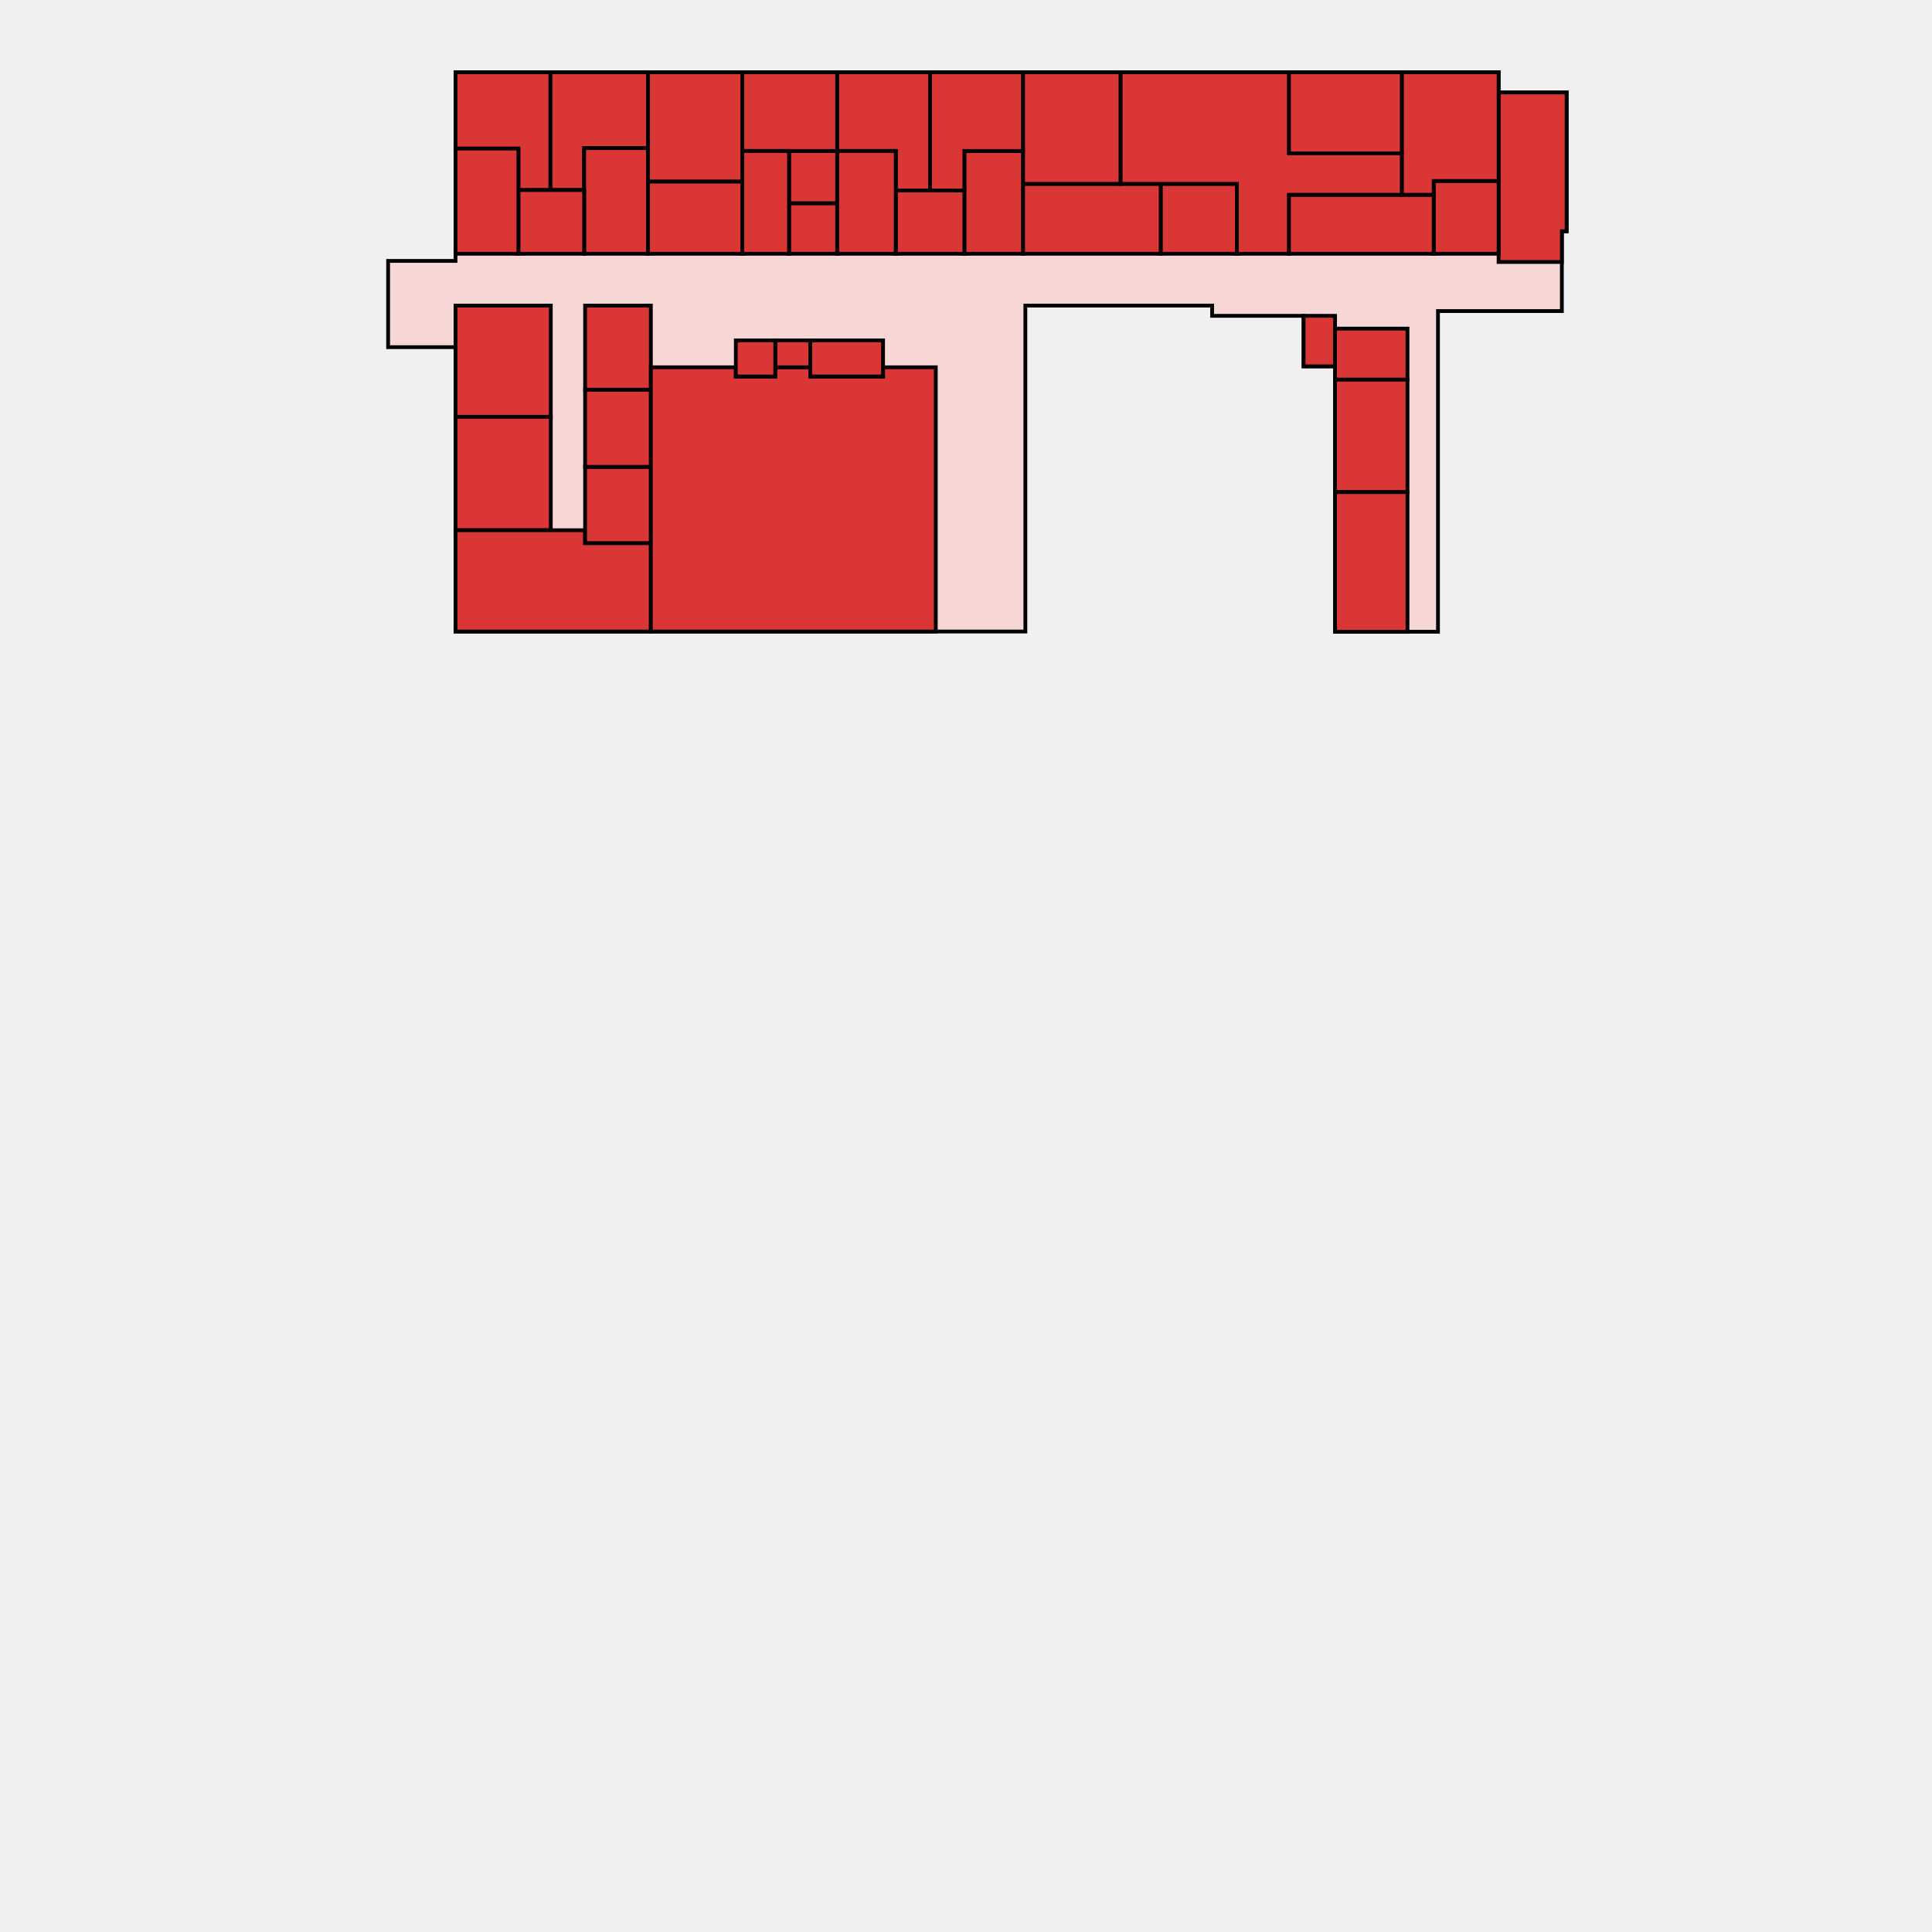
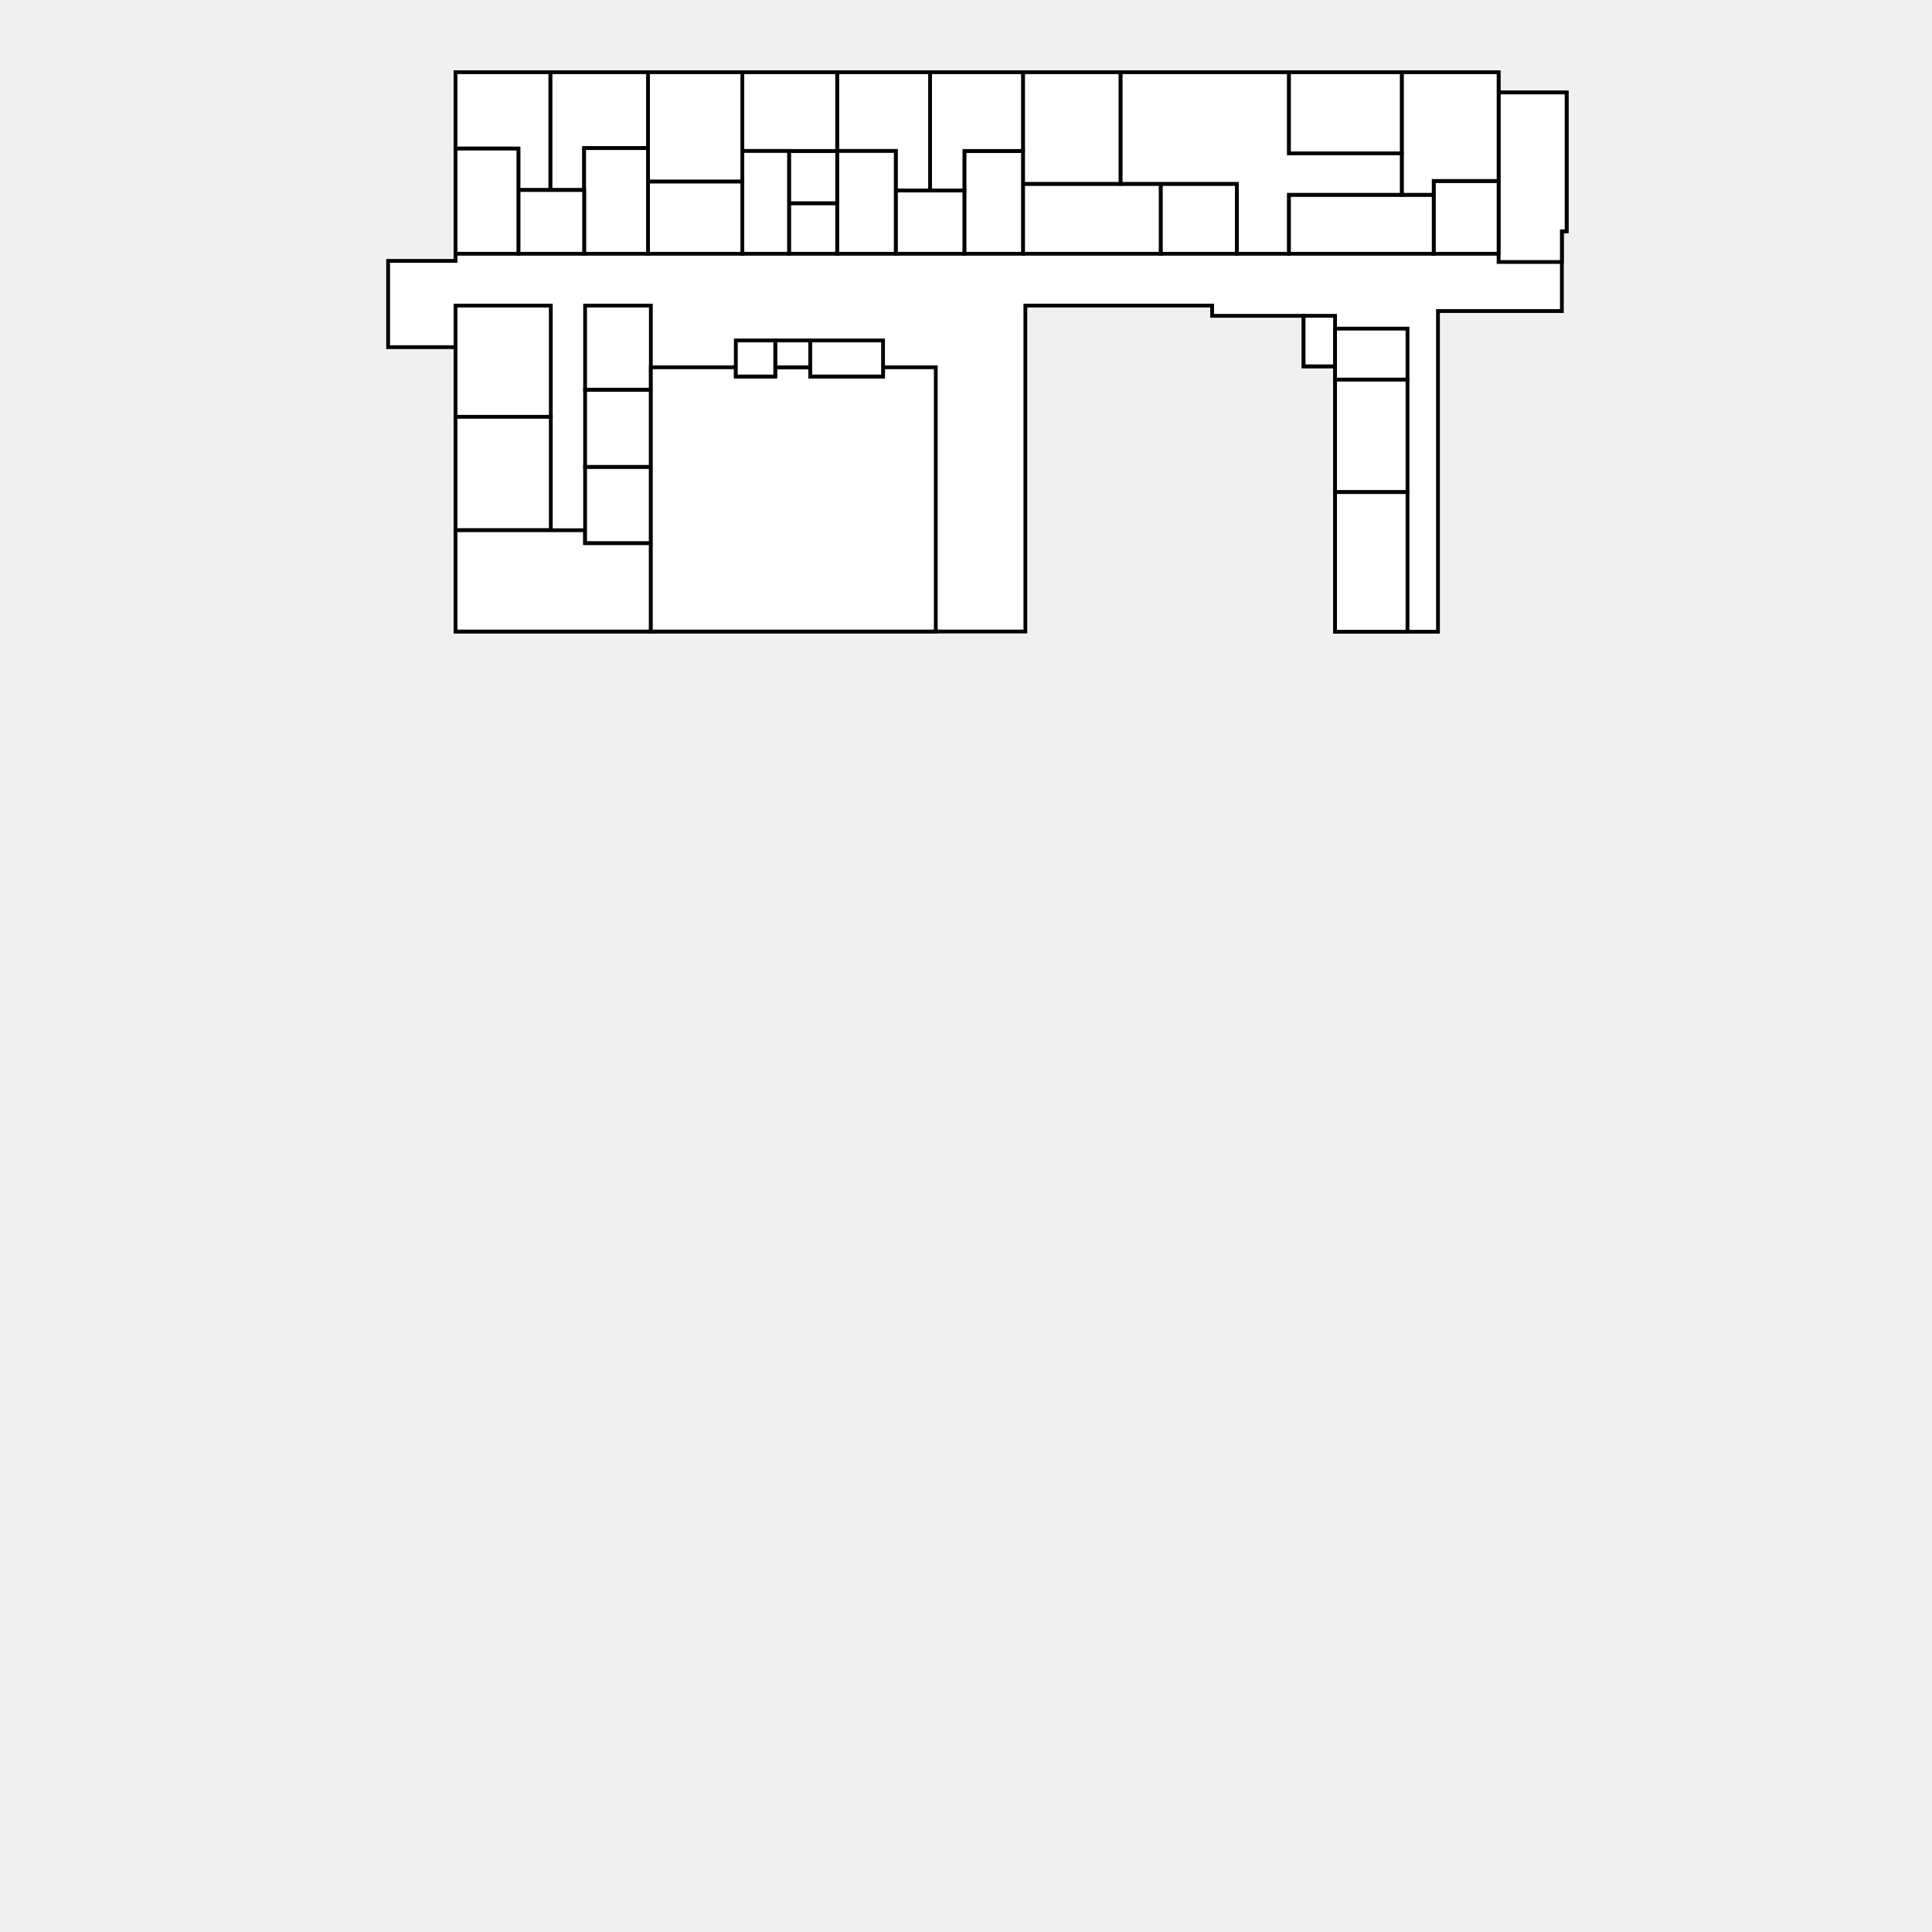
<svg xmlns="http://www.w3.org/2000/svg" width="1024" height="1024" viewBox="0 0 1024 1024" id="svg2" version="1.1">
  <defs id="defs4" />
  <g style="display:inline" id="g4719">
-     <path id="path4721" d="m 241.428,38.285 0,100 -35.713,0 0,45.715 35.713,0 0,150.715 302.035,0 0,-172.754 98.994,0 0,5.43 48.488,0 0,26.77 16.666,0 0,140.664 54.549,0 0,-140.664 0,-29.295 32.125,0 33.535,0 0,-42.293 2.525,0 0,-73.572 -36.061,0 0,-10.715 -552.857,0 z" style="display:inline;fill:#f7d6d6;fill-opacity:1;stroke:#000000;stroke-width:2;stroke-miterlimit:4;stroke-dasharray:none;stroke-opacity:1" />
-     <rect y="161.961" x="241.428" height="58.968" width="50.506" id="rect4723" style="fill:#da3636;fill-opacity:1;stroke:#000000;stroke-width:2;stroke-miterlimit:4;stroke-dasharray:none;stroke-opacity:1" />
-     <rect y="220.929" x="241.428" height="60.104" width="50.506" id="rect4725" style="fill:#da3636;fill-opacity:1;stroke:#000000;stroke-width:2;stroke-miterlimit:4;stroke-dasharray:none;stroke-opacity:1" />
-     <path id="path4727" d="m 241.428,281.033 0,53.682 103.539,0 0,-46.863 -34.85,0 0,-6.818 -68.689,0 z" style="fill:#da3636;fill-opacity:1;stroke:#000000;stroke-width:2;stroke-miterlimit:4;stroke-dasharray:none;stroke-opacity:1" />
-     <rect y="247.445" x="310.117" height="40.406" width="34.85" id="rect4729" style="fill:#da3636;fill-opacity:1;stroke:#000000;stroke-width:2;stroke-miterlimit:4;stroke-dasharray:none;stroke-opacity:1" />
-     <rect y="206.534" x="310.117" height="40.911" width="34.85" id="rect4731" style="fill:#da3636;fill-opacity:1;stroke:#000000;stroke-width:2;stroke-miterlimit:4;stroke-dasharray:none;stroke-opacity:1" />
-     <rect y="161.961" x="310.117" height="44.573" width="34.85" id="rect4733" style="fill:#da3636;fill-opacity:1;stroke:#000000;stroke-width:2;stroke-miterlimit:4;stroke-dasharray:none;stroke-opacity:1" />
-     <path id="path4735" d="m 344.967,194.664 0,140.051 151.018,0 0,-140.051 -27.949,0 0,4.871 -38.57,0 0,-4.871 -18.572,0 0,4.871 -20.893,0 0,-4.871 -45.033,0 z" style="fill:#da3636;fill-opacity:1;stroke:#000000;stroke-width:2;stroke-miterlimit:4;stroke-dasharray:none;stroke-opacity:1" />
-     <rect y="180.429" x="410.893" height="14.236" width="18.571" id="rect4737" style="fill:#da3636;fill-opacity:1;stroke:#000000;stroke-width:2;stroke-miterlimit:4;stroke-dasharray:none;stroke-opacity:1" />
-     <rect y="180.429" x="390" height="19.107" width="20.893" id="rect4739" style="fill:#da3636;fill-opacity:1;stroke:#000000;stroke-width:2;stroke-miterlimit:4;stroke-dasharray:none;stroke-opacity:1" />
-     <rect y="180.429" x="429.464" height="19.107" width="38.571" id="rect4741" style="fill:#da3636;fill-opacity:1;stroke:#000000;stroke-width:2;stroke-miterlimit:4;stroke-dasharray:none;stroke-opacity:1" />
-     <rect y="167.391" x="690.945" height="26.77" width="16.666" id="rect4743" style="fill:#da3636;fill-opacity:1;stroke:#000000;stroke-width:2;stroke-miterlimit:4;stroke-dasharray:none;stroke-opacity:1" />
-     <rect y="174.176" x="707.611" height="27.054" width="38.386" id="rect4745" style="fill:#da3636;fill-opacity:1;stroke:#000000;stroke-width:2;stroke-miterlimit:4;stroke-dasharray:none;stroke-opacity:1" />
-     <rect y="201.231" x="707.611" height="59.599" width="38.386" id="rect4747" style="fill:#da3636;fill-opacity:1;stroke:#000000;stroke-width:2;stroke-miterlimit:4;stroke-dasharray:none;stroke-opacity:1" />
-     <rect y="260.83" x="707.611" height="73.994" width="38.386" id="rect4749" style="fill:#da3636;fill-opacity:1;stroke:#000000;stroke-width:2;stroke-miterlimit:4;stroke-dasharray:none;stroke-opacity:1" />
-     <path id="path4751" d="m 794.285,49 0,73.572 0,16.281 33.535,0 0,-16.281 2.525,0 0,-73.572 -2.525,0 -33.535,0 z" style="fill:#da3636;fill-opacity:1;stroke:#000000;stroke-width:2;stroke-miterlimit:4;stroke-dasharray:none;stroke-opacity:1" />
-     <rect y="95.922" x="759.887" height="38.575" width="34.398" id="rect4753" style="fill:#da3636;fill-opacity:1;stroke:#000000;stroke-width:2;stroke-miterlimit:4;stroke-dasharray:none;stroke-opacity:1" />
-     <rect y="103.246" x="683.116" height="31.252" width="76.772" id="rect4755" style="fill:#da3636;fill-opacity:1;stroke:#000000;stroke-width:2;stroke-miterlimit:4;stroke-dasharray:none;stroke-opacity:1" />
-     <path id="path4757" d="m 742.967,38.285 0,64.961 16.92,0 0,-7.324 34.398,0 0,-57.637 -34.398,0 -16.92,0 z" style="fill:#da3636;fill-opacity:1;stroke:#000000;stroke-width:2;stroke-miterlimit:4;stroke-dasharray:none;stroke-opacity:1" />
-     <rect y="38.285" x="683.116" height="42.99" width="59.851" id="rect4759" style="fill:#da3636;fill-opacity:1;stroke:#000000;stroke-width:2;stroke-miterlimit:4;stroke-dasharray:none;stroke-opacity:1" />
-     <rect y="97.438" x="615.183" height="37.06" width="40.406" id="rect4761" style="fill:#da3636;fill-opacity:1;stroke:#000000;stroke-width:2;stroke-miterlimit:4;stroke-dasharray:none;stroke-opacity:1" />
-     <rect y="97.438" x="542.199" height="37.06" width="72.983" id="rect4763" style="fill:#da3636;fill-opacity:1;stroke:#000000;stroke-width:2;stroke-miterlimit:4;stroke-dasharray:none;stroke-opacity:1" />
-     <rect y="38.285" x="542.199" height="59.152" width="51.77" id="rect4765" style="fill:#da3636;fill-opacity:1;stroke:#000000;stroke-width:2;stroke-miterlimit:4;stroke-dasharray:none;stroke-opacity:1" />
-     <path id="path4767" d="m 593.969,38.285 0,59.152 61.621,0 0,5.809 0,31.252 27.525,0 0,-31.252 59.852,0 0,-21.971 -59.852,0 0,-42.99 -89.146,0 z" style="fill:#da3636;fill-opacity:1;stroke:#000000;stroke-width:2;stroke-miterlimit:4;stroke-dasharray:none;stroke-opacity:1" />
-     <rect y="80.012" x="511.137" height="54.485" width="31.062" id="rect4769" style="fill:#da3636;fill-opacity:1;stroke:#000000;stroke-width:2;stroke-miterlimit:4;stroke-dasharray:none;stroke-opacity:1" />
-     <path id="path4771" d="m 492.955,38.285 0,41.727 0,20.961 18.182,0 0,-20.961 31.062,0 0,-41.727 -49.244,0 z" style="fill:#da3636;fill-opacity:1;stroke:#000000;stroke-width:2;stroke-miterlimit:4;stroke-dasharray:none;stroke-opacity:1" />
-     <path style="fill:#da3636;fill-opacity:1;stroke:#000000;stroke-width:2;stroke-miterlimit:4;stroke-dasharray:none;stroke-opacity:1" d="m 492.955,38.285 0,41.727 0,20.961 -18.182,0 0,-20.961 -31.062,0 0,-41.727 49.244,0 z" id="path4773" />
-     <rect y="100.973" x="474.773" height="33.525" width="36.364" id="rect4775" style="fill:#da3636;fill-opacity:1;stroke:#000000;stroke-width:2;stroke-miterlimit:4;stroke-dasharray:none;stroke-opacity:1" />
-     <rect y="80.012" x="443.711" height="54.486" width="31.062" id="rect4777" style="fill:#da3636;fill-opacity:1;stroke:#000000;stroke-width:2;stroke-miterlimit:4;stroke-dasharray:none;stroke-opacity:1" />
-     <rect y="80.012" x="418.203" height="27.78" width="25.508" id="rect4779" style="fill:#da3636;fill-opacity:1;stroke:#000000;stroke-width:2;stroke-miterlimit:4;stroke-dasharray:none;stroke-opacity:1" />
-     <rect y="107.792" x="418.203" height="26.706" width="25.508" id="rect4781" style="fill:#da3636;fill-opacity:1;stroke:#000000;stroke-width:2;stroke-miterlimit:4;stroke-dasharray:none;stroke-opacity:1" />
-     <rect y="38.285" x="393.454" height="41.727" width="50.257" id="rect4783" style="fill:#da3636;fill-opacity:1;stroke:#000000;stroke-width:2;stroke-miterlimit:4;stroke-dasharray:none;stroke-opacity:1" />
-     <rect y="80.012" x="393.454" height="54.486" width="24.749" id="rect4785" style="fill:#da3636;fill-opacity:1;stroke:#000000;stroke-width:2;stroke-miterlimit:4;stroke-dasharray:none;stroke-opacity:1" />
-     <rect y="96.175" x="343.452" height="38.323" width="50.003" id="rect4787" style="fill:#da3636;fill-opacity:1;stroke:#000000;stroke-width:2;stroke-miterlimit:4;stroke-dasharray:none;stroke-opacity:1" />
-     <rect y="38.285" x="343.452" height="57.89" width="50.003" id="rect4789" style="fill:#da3636;fill-opacity:1;stroke:#000000;stroke-width:2;stroke-miterlimit:4;stroke-dasharray:none;stroke-opacity:1" />
-     <path id="path4791" d="m 291.682,38.285 0,62.436 17.93,0 0,-22.223 33.84,0 0,-40.213 -51.77,0 z" style="fill:#da3636;fill-opacity:1;stroke:#000000;stroke-width:2;stroke-miterlimit:4;stroke-dasharray:none;stroke-opacity:1" />
-     <rect y="78.498" x="309.611" height="55.999" width="33.841" id="rect4793" style="fill:#da3636;fill-opacity:1;stroke:#000000;stroke-width:2;stroke-miterlimit:4;stroke-dasharray:none;stroke-opacity:1" />
-     <path id="path4795" d="m 241.428,38.285 0,40.465 33.334,0 0,21.971 16.92,0 0,-62.436 -50.254,0 z" style="fill:#da3636;fill-opacity:1;stroke:#000000;stroke-width:2;stroke-miterlimit:4;stroke-dasharray:none;stroke-opacity:1" />
-     <rect y="100.721" x="274.762" height="33.777" width="34.85" id="rect4797" style="fill:#da3636;fill-opacity:1;stroke:#000000;stroke-width:2;stroke-miterlimit:4;stroke-dasharray:none;stroke-opacity:1" />
-     <rect y="78.75" x="241.428" height="55.748" width="33.334" id="rect4799" style="fill:#da3636;fill-opacity:1;stroke:#000000;stroke-width:2;stroke-miterlimit:4;stroke-dasharray:none;stroke-opacity:1" />
+     <path id="path4721" d="m 241.428,38.285 0,100 -35.713,0 0,45.715 35.713,0 0,150.715 302.035,0 0,-172.754 98.994,0 0,5.43 48.488,0 0,26.77 16.666,0 0,140.664 54.549,0 0,-140.664 0,-29.295 32.125,0 33.535,0 0,-42.293 2.525,0 0,-73.572 -36.061,0 0,-10.715 -552.857,0 z" style="display:inline;fill:#ffffff;fill-opacity:1;stroke:#000000;stroke-width:2;stroke-miterlimit:4;stroke-dasharray:none;stroke-opacity:1" />
+     <rect y="161.961" x="241.428" height="58.968" width="50.506" id="rect4723" style="fill:#ffffff;fill-opacity:1;stroke:#000000;stroke-width:2;stroke-miterlimit:4;stroke-dasharray:none;stroke-opacity:1" />
+     <rect y="220.929" x="241.428" height="60.104" width="50.506" id="rect4725" style="fill:#ffffff;fill-opacity:1;stroke:#000000;stroke-width:2;stroke-miterlimit:4;stroke-dasharray:none;stroke-opacity:1" />
+     <path id="path4727" d="m 241.428,281.033 0,53.682 103.539,0 0,-46.863 -34.85,0 0,-6.818 -68.689,0 z" style="fill:#ffffff;fill-opacity:1;stroke:#000000;stroke-width:2;stroke-miterlimit:4;stroke-dasharray:none;stroke-opacity:1" />
+     <rect y="247.445" x="310.117" height="40.406" width="34.85" id="rect4729" style="fill:#ffffff;fill-opacity:1;stroke:#000000;stroke-width:2;stroke-miterlimit:4;stroke-dasharray:none;stroke-opacity:1" />
+     <rect y="206.534" x="310.117" height="40.911" width="34.85" id="rect4731" style="fill:#ffffff;fill-opacity:1;stroke:#000000;stroke-width:2;stroke-miterlimit:4;stroke-dasharray:none;stroke-opacity:1" />
+     <rect y="161.961" x="310.117" height="44.573" width="34.85" id="rect4733" style="fill:#ffffff;fill-opacity:1;stroke:#000000;stroke-width:2;stroke-miterlimit:4;stroke-dasharray:none;stroke-opacity:1" />
+     <path id="path4735" d="m 344.967,194.664 0,140.051 151.018,0 0,-140.051 -27.949,0 0,4.871 -38.57,0 0,-4.871 -18.572,0 0,4.871 -20.893,0 0,-4.871 -45.033,0 z" style="fill:#ffffff;fill-opacity:1;stroke:#000000;stroke-width:2;stroke-miterlimit:4;stroke-dasharray:none;stroke-opacity:1" />
+     <rect y="180.429" x="410.893" height="14.236" width="18.571" id="rect4737" style="fill:#ffffff;fill-opacity:1;stroke:#000000;stroke-width:2;stroke-miterlimit:4;stroke-dasharray:none;stroke-opacity:1" />
+     <rect y="180.429" x="390" height="19.107" width="20.893" id="rect4739" style="fill:#ffffff;fill-opacity:1;stroke:#000000;stroke-width:2;stroke-miterlimit:4;stroke-dasharray:none;stroke-opacity:1" />
+     <rect y="180.429" x="429.464" height="19.107" width="38.571" id="rect4741" style="fill:#ffffff;fill-opacity:1;stroke:#000000;stroke-width:2;stroke-miterlimit:4;stroke-dasharray:none;stroke-opacity:1" />
+     <rect y="167.391" x="690.945" height="26.77" width="16.666" id="rect4743" style="fill:#ffffff;fill-opacity:1;stroke:#000000;stroke-width:2;stroke-miterlimit:4;stroke-dasharray:none;stroke-opacity:1" />
+     <rect y="174.176" x="707.611" height="27.054" width="38.386" id="rect4745" style="fill:#ffffff;fill-opacity:1;stroke:#000000;stroke-width:2;stroke-miterlimit:4;stroke-dasharray:none;stroke-opacity:1" />
+     <rect y="201.231" x="707.611" height="59.599" width="38.386" id="rect4747" style="fill:#ffffff;fill-opacity:1;stroke:#000000;stroke-width:2;stroke-miterlimit:4;stroke-dasharray:none;stroke-opacity:1" />
+     <rect y="260.83" x="707.611" height="73.994" width="38.386" id="rect4749" style="fill:#ffffff;fill-opacity:1;stroke:#000000;stroke-width:2;stroke-miterlimit:4;stroke-dasharray:none;stroke-opacity:1" />
+     <path id="path4751" d="m 794.285,49 0,73.572 0,16.281 33.535,0 0,-16.281 2.525,0 0,-73.572 -2.525,0 -33.535,0 z" style="fill:#ffffff;fill-opacity:1;stroke:#000000;stroke-width:2;stroke-miterlimit:4;stroke-dasharray:none;stroke-opacity:1" />
+     <rect y="95.922" x="759.887" height="38.575" width="34.398" id="rect4753" style="fill:#ffffff;fill-opacity:1;stroke:#000000;stroke-width:2;stroke-miterlimit:4;stroke-dasharray:none;stroke-opacity:1" />
+     <rect y="103.246" x="683.116" height="31.252" width="76.772" id="rect4755" style="fill:#ffffff;fill-opacity:1;stroke:#000000;stroke-width:2;stroke-miterlimit:4;stroke-dasharray:none;stroke-opacity:1" />
+     <path id="path4757" d="m 742.967,38.285 0,64.961 16.92,0 0,-7.324 34.398,0 0,-57.637 -34.398,0 -16.92,0 z" style="fill:#ffffff;fill-opacity:1;stroke:#000000;stroke-width:2;stroke-miterlimit:4;stroke-dasharray:none;stroke-opacity:1" />
+     <rect y="38.285" x="683.116" height="42.99" width="59.851" id="rect4759" style="fill:#ffffff;fill-opacity:1;stroke:#000000;stroke-width:2;stroke-miterlimit:4;stroke-dasharray:none;stroke-opacity:1" />
+     <rect y="97.438" x="615.183" height="37.06" width="40.406" id="rect4761" style="fill:#ffffff;fill-opacity:1;stroke:#000000;stroke-width:2;stroke-miterlimit:4;stroke-dasharray:none;stroke-opacity:1" />
+     <rect y="97.438" x="542.199" height="37.06" width="72.983" id="rect4763" style="fill:#ffffff;fill-opacity:1;stroke:#000000;stroke-width:2;stroke-miterlimit:4;stroke-dasharray:none;stroke-opacity:1" />
+     <rect y="38.285" x="542.199" height="59.152" width="51.77" id="rect4765" style="fill:#ffffff;fill-opacity:1;stroke:#000000;stroke-width:2;stroke-miterlimit:4;stroke-dasharray:none;stroke-opacity:1" />
+     <path id="path4767" d="m 593.969,38.285 0,59.152 61.621,0 0,5.809 0,31.252 27.525,0 0,-31.252 59.852,0 0,-21.971 -59.852,0 0,-42.99 -89.146,0 z" style="fill:#ffffff;fill-opacity:1;stroke:#000000;stroke-width:2;stroke-miterlimit:4;stroke-dasharray:none;stroke-opacity:1" />
+     <rect y="80.012" x="511.137" height="54.485" width="31.062" id="rect4769" style="fill:#ffffff;fill-opacity:1;stroke:#000000;stroke-width:2;stroke-miterlimit:4;stroke-dasharray:none;stroke-opacity:1" />
+     <path id="path4771" d="m 492.955,38.285 0,41.727 0,20.961 18.182,0 0,-20.961 31.062,0 0,-41.727 -49.244,0 z" style="fill:#ffffff;fill-opacity:1;stroke:#000000;stroke-width:2;stroke-miterlimit:4;stroke-dasharray:none;stroke-opacity:1" />
+     <path style="fill:#ffffff;fill-opacity:1;stroke:#000000;stroke-width:2;stroke-miterlimit:4;stroke-dasharray:none;stroke-opacity:1" d="m 492.955,38.285 0,41.727 0,20.961 -18.182,0 0,-20.961 -31.062,0 0,-41.727 49.244,0 z" id="path4773" />
+     <rect y="100.973" x="474.773" height="33.525" width="36.364" id="rect4775" style="fill:#ffffff;fill-opacity:1;stroke:#000000;stroke-width:2;stroke-miterlimit:4;stroke-dasharray:none;stroke-opacity:1" />
+     <rect y="80.012" x="443.711" height="54.486" width="31.062" id="rect4777" style="fill:#ffffff;fill-opacity:1;stroke:#000000;stroke-width:2;stroke-miterlimit:4;stroke-dasharray:none;stroke-opacity:1" />
+     <rect y="80.012" x="418.203" height="27.78" width="25.508" id="rect4779" style="fill:#ffffff;fill-opacity:1;stroke:#000000;stroke-width:2;stroke-miterlimit:4;stroke-dasharray:none;stroke-opacity:1" />
+     <rect y="107.792" x="418.203" height="26.706" width="25.508" id="rect4781" style="fill:#ffffff;fill-opacity:1;stroke:#000000;stroke-width:2;stroke-miterlimit:4;stroke-dasharray:none;stroke-opacity:1" />
+     <rect y="38.285" x="393.454" height="41.727" width="50.257" id="rect4783" style="fill:#ffffff;fill-opacity:1;stroke:#000000;stroke-width:2;stroke-miterlimit:4;stroke-dasharray:none;stroke-opacity:1" />
+     <rect y="80.012" x="393.454" height="54.486" width="24.749" id="rect4785" style="fill:#ffffff;fill-opacity:1;stroke:#000000;stroke-width:2;stroke-miterlimit:4;stroke-dasharray:none;stroke-opacity:1" />
+     <rect y="96.175" x="343.452" height="38.323" width="50.003" id="rect4787" style="fill:#ffffff;fill-opacity:1;stroke:#000000;stroke-width:2;stroke-miterlimit:4;stroke-dasharray:none;stroke-opacity:1" />
+     <rect y="38.285" x="343.452" height="57.89" width="50.003" id="rect4789" style="fill:#ffffff;fill-opacity:1;stroke:#000000;stroke-width:2;stroke-miterlimit:4;stroke-dasharray:none;stroke-opacity:1" />
+     <path id="path4791" d="m 291.682,38.285 0,62.436 17.93,0 0,-22.223 33.84,0 0,-40.213 -51.77,0 z" style="fill:#ffffff;fill-opacity:1;stroke:#000000;stroke-width:2;stroke-miterlimit:4;stroke-dasharray:none;stroke-opacity:1" />
+     <rect y="78.498" x="309.611" height="55.999" width="33.841" id="rect4793" style="fill:#ffffff;fill-opacity:1;stroke:#000000;stroke-width:2;stroke-miterlimit:4;stroke-dasharray:none;stroke-opacity:1" />
+     <path id="path4795" d="m 241.428,38.285 0,40.465 33.334,0 0,21.971 16.92,0 0,-62.436 -50.254,0 z" style="fill:#ffffff;fill-opacity:1;stroke:#000000;stroke-width:2;stroke-miterlimit:4;stroke-dasharray:none;stroke-opacity:1" />
+     <rect y="100.721" x="274.762" height="33.777" width="34.85" id="rect4797" style="fill:#ffffff;fill-opacity:1;stroke:#000000;stroke-width:2;stroke-miterlimit:4;stroke-dasharray:none;stroke-opacity:1" />
+     <rect y="78.75" x="241.428" height="55.748" width="33.334" id="rect4799" style="fill:#ffffff;fill-opacity:1;stroke:#000000;stroke-width:2;stroke-miterlimit:4;stroke-dasharray:none;stroke-opacity:1" />
  </g>
</svg>
